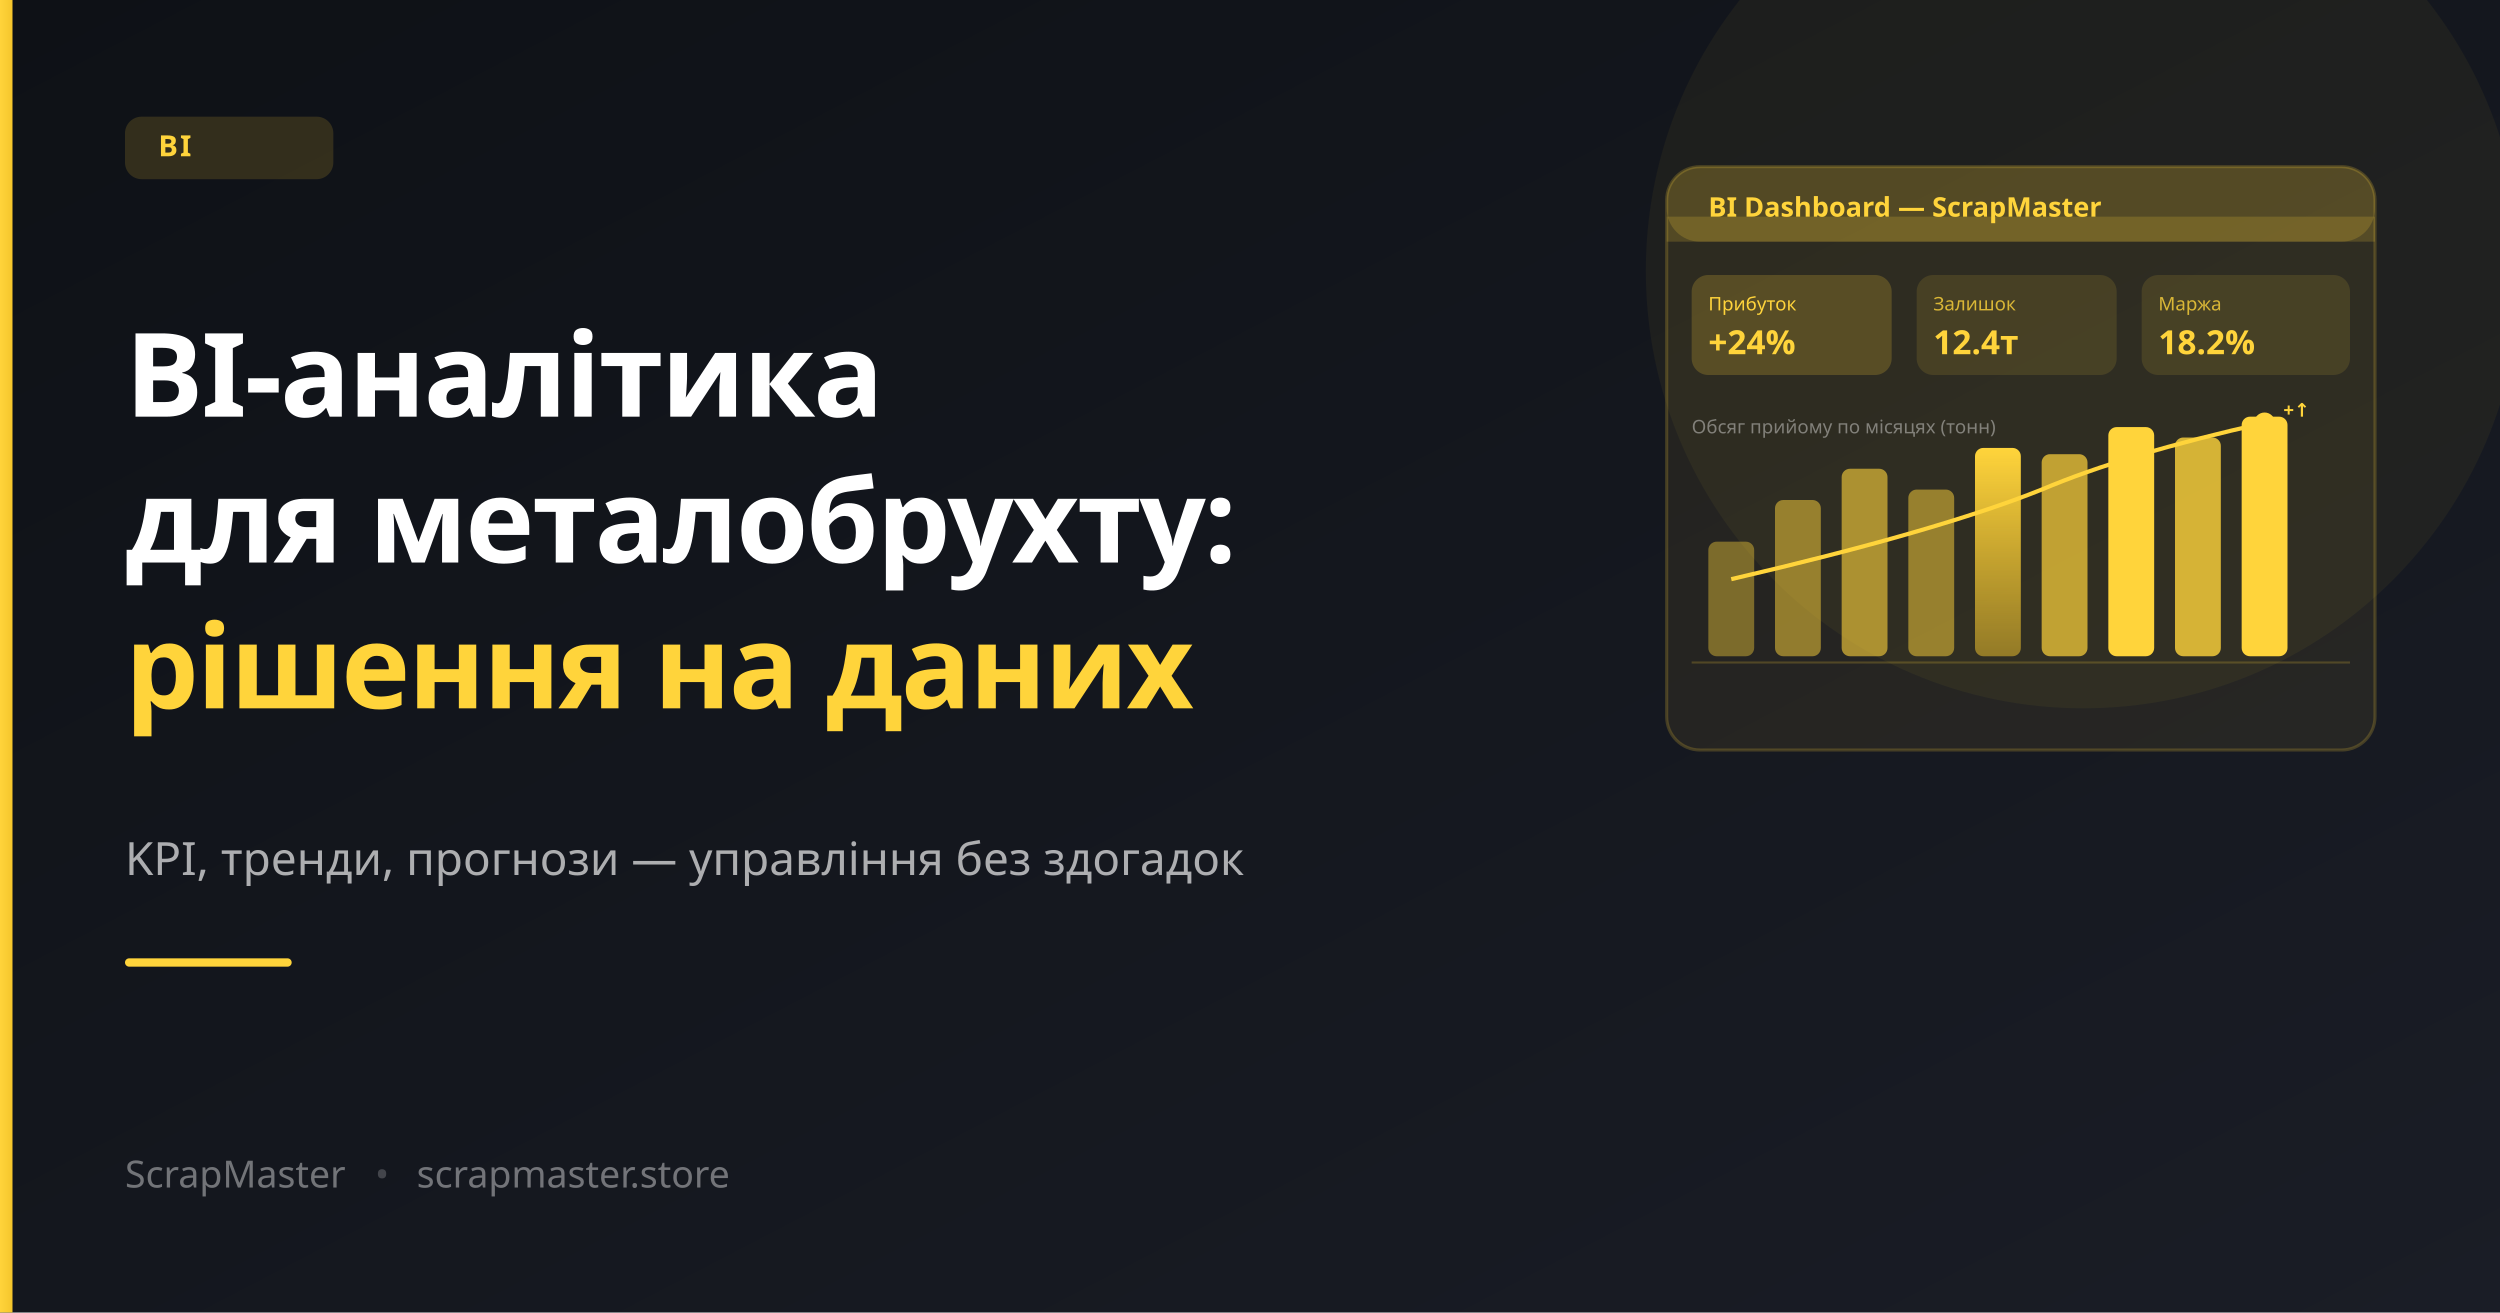
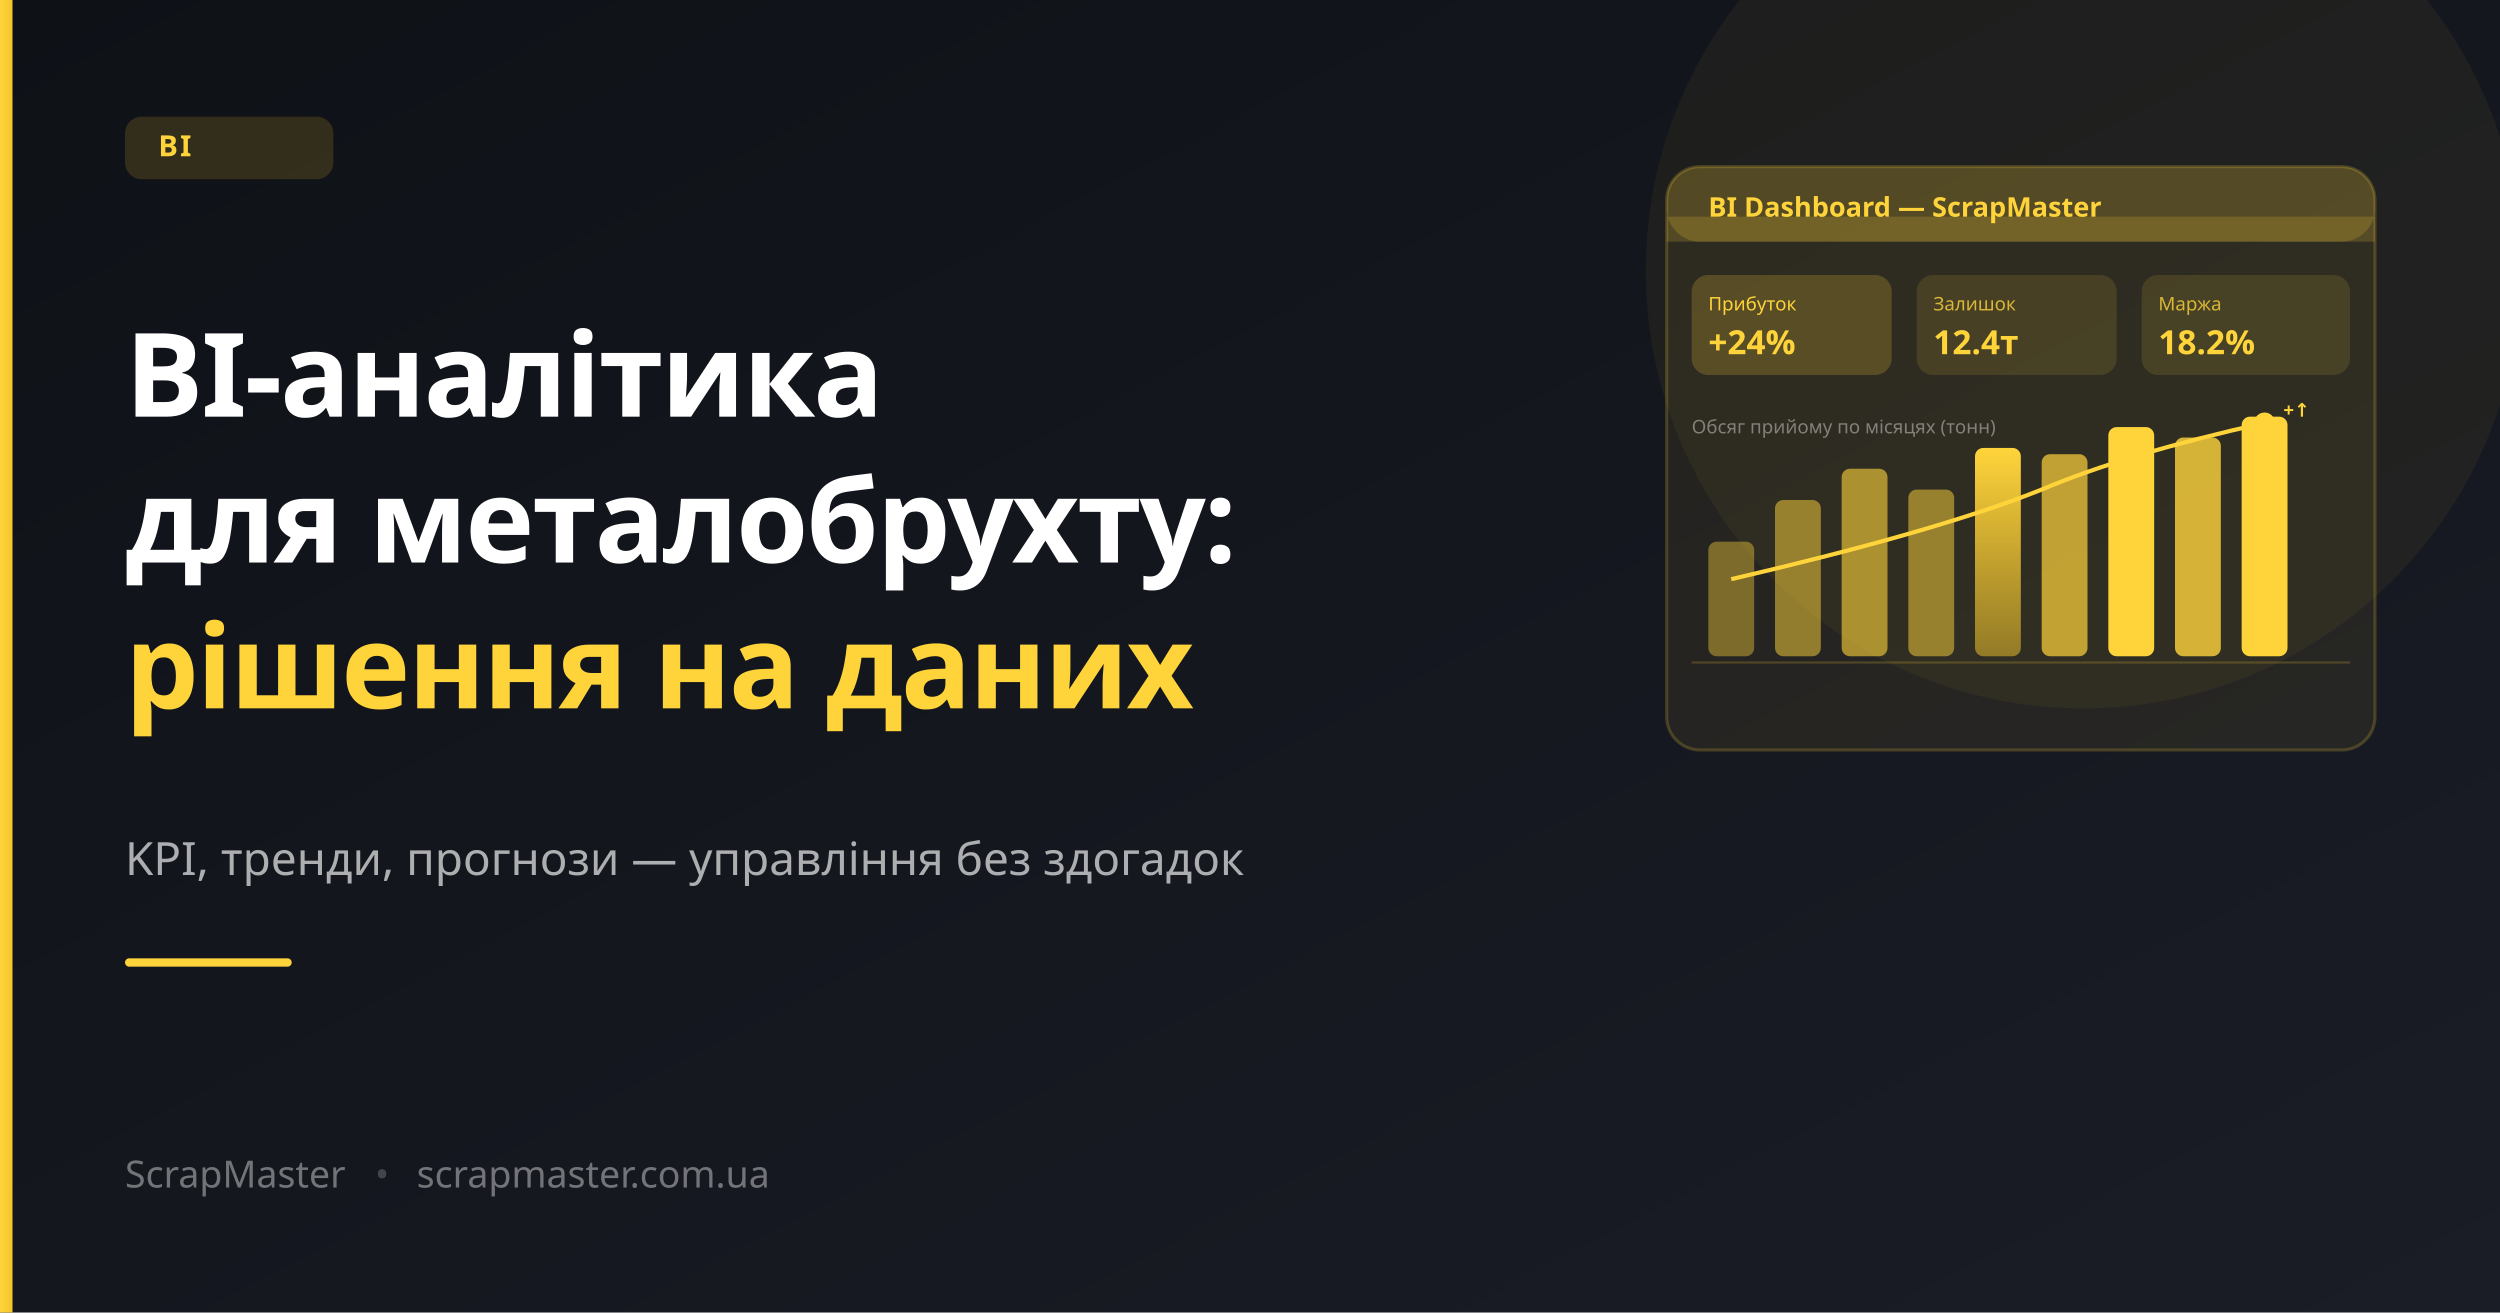
<svg xmlns="http://www.w3.org/2000/svg" viewBox="0 0 1200 630" width="1200" height="630">
  <defs>
    <linearGradient id="bg" x1="0%" y1="0%" x2="100%" y2="100%">
      <stop offset="0%" style="stop-color:#0e1116" />
      <stop offset="100%" style="stop-color:#1a1d26" />
    </linearGradient>
    <linearGradient id="accent" x1="0%" y1="0%" x2="100%" y2="0%">
      <stop offset="0%" style="stop-color:#ffd43b" />
      <stop offset="100%" style="stop-color:#f5c62c" />
    </linearGradient>
    <linearGradient id="bar1" x1="0%" y1="0%" x2="0%" y2="100%">
      <stop offset="0%" style="stop-color:#ffd43b" />
      <stop offset="100%" style="stop-color:#f5c62c80" />
    </linearGradient>
  </defs>
  <rect width="1200" height="630" fill="url(#bg)" />
  <circle cx="1000" cy="130" r="210" fill="rgba(255,212,59,0.05)" />
  <rect x="0" y="0" width="6" height="630" fill="url(#accent)" />
  <g transform="translate(800, 60)">
    <rect x="0" y="20" width="340" height="280" rx="16" fill="rgba(255,212,59,0.07)" stroke="rgba(255,212,59,0.2)" stroke-width="1.5" />
    <rect x="0" y="20" width="340" height="36" rx="16" fill="rgba(255,212,59,0.18)" />
    <rect x="0" y="44" width="340" height="12" fill="rgba(255,212,59,0.18)" />
    <text x="20" y="44" fill="#ffd43b" font-family="sans-serif" font-size="13" font-weight="700">BI Dashboard — ScrapMaster</text>
    <rect x="12" y="72" width="96" height="48" rx="8" fill="rgba(255,212,59,0.2)" />
    <text x="20" y="89" fill="#ffd43b" font-family="sans-serif" font-size="9">Прибуток</text>
    <text x="20" y="110" fill="#ffd43b" font-family="sans-serif" font-size="16" font-weight="800">+24%</text>
    <rect x="120" y="72" width="96" height="48" rx="8" fill="rgba(255,212,59,0.12)" />
    <text x="128" y="89" fill="rgba(255,212,59,0.8)" font-family="sans-serif" font-size="9">Залишок</text>
    <text x="128" y="110" fill="#ffd43b" font-family="sans-serif" font-size="16" font-weight="800">12.4т</text>
    <rect x="228" y="72" width="100" height="48" rx="8" fill="rgba(255,212,59,0.12)" />
    <text x="236" y="89" fill="rgba(255,212,59,0.8)" font-family="sans-serif" font-size="9">Маржа</text>
    <text x="236" y="110" fill="#ffd43b" font-family="sans-serif" font-size="16" font-weight="800">18.2%</text>
    <text x="12" y="148" fill="rgba(255,255,255,0.4)" font-family="sans-serif" font-size="9">Обсяг прийому по місяцях (тонн)</text>
    <rect x="20" y="200" width="22" height="55" rx="4" fill="rgba(255,212,59,0.4)" />
    <rect x="52" y="180" width="22" height="75" rx="4" fill="rgba(255,212,59,0.5)" />
    <rect x="84" y="165" width="22" height="90" rx="4" fill="rgba(255,212,59,0.6)" />
    <rect x="116" y="175" width="22" height="80" rx="4" fill="rgba(255,212,59,0.5)" />
    <rect x="148" y="155" width="22" height="100" rx="4" fill="url(#bar1)" />
    <rect x="180" y="158" width="22" height="97" rx="4" fill="rgba(255,212,59,0.7)" />
    <rect x="212" y="145" width="22" height="110" rx="4" fill="#ffd43b" />
    <rect x="244" y="150" width="22" height="105" rx="4" fill="rgba(255,212,59,0.8)" />
    <rect x="276" y="140" width="22" height="115" rx="4" fill="#ffd43b" />
    <line x1="12" y1="258" x2="328" y2="258" stroke="rgba(255,212,59,0.2)" stroke-width="1" />
    <path d="M 31 218 Q 130 195 180 175 Q 220 158 287 143" stroke="#ffd43b" stroke-width="2" fill="none" stroke-dasharray="none" />
    <circle cx="287" cy="143" r="5" fill="#ffd43b" />
    <text x="296" y="140" fill="#ffd43b" font-family="sans-serif" font-size="9" font-weight="700">+↑</text>
  </g>
  <rect x="60" y="56" width="100" height="30" rx="8" fill="rgba(255,212,59,0.15)" />
  <text x="76" y="75" fill="#ffd43b" font-family="'Segoe UI', sans-serif" font-size="14" font-weight="600" letter-spacing="1">BI</text>
  <text x="60" y="200" fill="#ffffff" font-family="'Segoe UI', sans-serif" font-size="56" font-weight="800" letter-spacing="-1">BI-аналітика</text>
  <text x="60" y="270" fill="#ffffff" font-family="'Segoe UI', sans-serif" font-size="56" font-weight="800" letter-spacing="-1">для металобрухту:</text>
  <text x="60" y="340" fill="#ffd43b" font-family="'Segoe UI', sans-serif" font-size="56" font-weight="800" letter-spacing="-1">рішення на даних</text>
  <text x="60" y="420" fill="rgba(255,255,255,0.65)" font-family="'Segoe UI', sans-serif" font-size="22">KPI, тренди, прогнози — управління без здогадок</text>
  <rect x="60" y="460" width="80" height="4" rx="2" fill="#ffd43b" />
  <text x="60" y="570" fill="rgba(255,255,255,0.4)" font-family="'Segoe UI', sans-serif" font-size="18">ScrapMaster</text>
  <text x="180" y="570" fill="rgba(255,255,255,0.2)" font-family="'Segoe UI', sans-serif" font-size="18">•</text>
-   <text x="200" y="570" fill="rgba(255,255,255,0.4)" font-family="'Segoe UI', sans-serif" font-size="18">scrapmaster.store</text>
+   <text x="200" y="570" fill="rgba(255,255,255,0.4)" font-family="'Segoe UI', sans-serif" font-size="18">scrapmaster.com.ua</text>
</svg>
